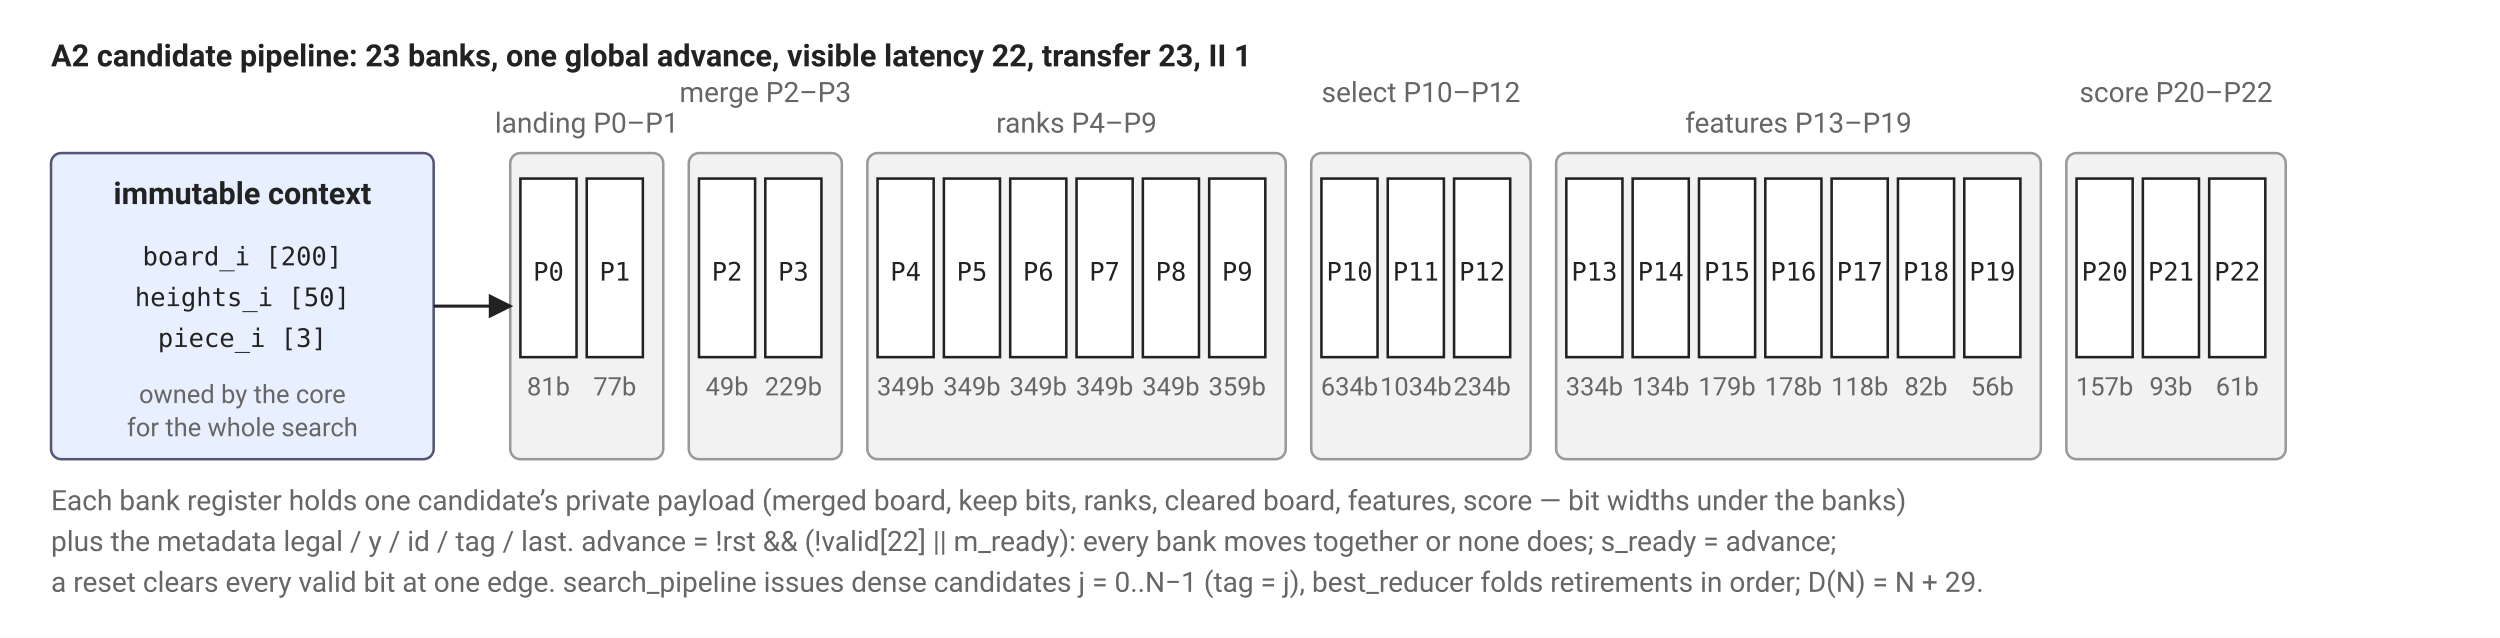
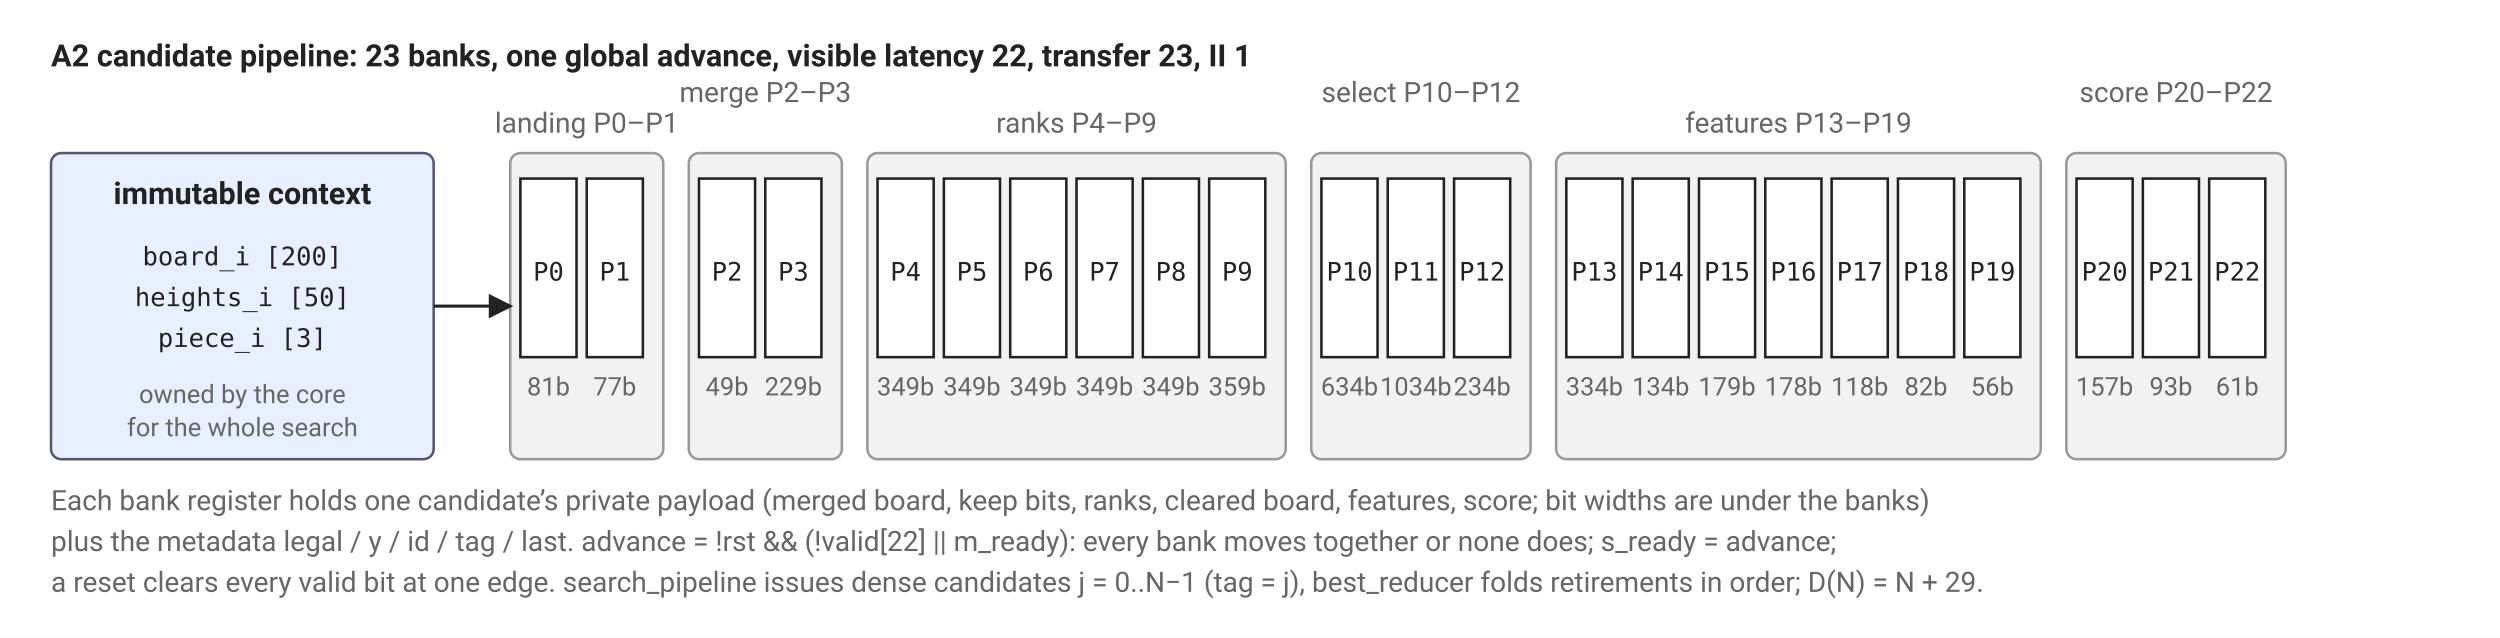
<svg xmlns="http://www.w3.org/2000/svg" width="980" height="250" viewBox="0 0 980 250" role="img" aria-labelledby="t">
  <style>text{font-family:system-ui,Segoe UI,Roboto,sans-serif;font-size:12px;fill:#222}.m{fill:#666;font-size:11px}.s{font-size:10px}.b{font-weight:bold}.mono{font-family:ui-monospace,Menlo,monospace}</style>
  <rect width="980" height="250" fill="white" />
  <defs>
    <marker id="a" markerWidth="8" markerHeight="8" refX="7" refY="4" orient="auto">
      <path d="M0,0 L8,4 L0,8 z" fill="#222" />
    </marker>
  </defs>
  <text x="20" y="26" class="b">A2 candidate pipeline: 23 banks, one global advance, visible latency 22, transfer 23, II 1</text>
  <rect x="20" y="60" width="150" height="120" rx="4" fill="#e8f0ff" stroke="#557" />
  <text x="95" y="80" text-anchor="middle" class="b">immutable context</text>
  <text x="95" y="104" text-anchor="middle" class="s mono">board_i [200]</text>
  <text x="95" y="120" text-anchor="middle" class="s mono">heights_i [50]</text>
  <text x="95" y="136" text-anchor="middle" class="s mono">piece_i [3]</text>
  <text x="95" y="158" text-anchor="middle" class="m s">owned by the core</text>
  <text x="95" y="171" text-anchor="middle" class="m s">for the whole search</text>
  <rect x="200" y="60" width="60" height="120" rx="4" fill="#f2f2f2" stroke="#999" />
  <text x="230.0" y="52" text-anchor="middle" class="m">landing P0–P1</text>
  <rect x="204" y="70" width="22" height="70" fill="white" stroke="#222" />
  <text x="215" y="110" text-anchor="middle" class="s mono">P0</text>
  <text x="215" y="155" text-anchor="middle" class="s m">81b</text>
  <rect x="230" y="70" width="22" height="70" fill="white" stroke="#222" />
  <text x="241" y="110" text-anchor="middle" class="s mono">P1</text>
  <text x="241" y="155" text-anchor="middle" class="s m">77b</text>
  <rect x="270" y="60" width="60" height="120" rx="4" fill="#f2f2f2" stroke="#999" />
  <text x="300.0" y="40" text-anchor="middle" class="m">merge P2–P3</text>
  <rect x="274" y="70" width="22" height="70" fill="white" stroke="#222" />
  <text x="285" y="110" text-anchor="middle" class="s mono">P2</text>
  <text x="285" y="155" text-anchor="middle" class="s m">49b</text>
  <rect x="300" y="70" width="22" height="70" fill="white" stroke="#222" />
  <text x="311" y="110" text-anchor="middle" class="s mono">P3</text>
  <text x="311" y="155" text-anchor="middle" class="s m">229b</text>
  <rect x="340" y="60" width="164" height="120" rx="4" fill="#f2f2f2" stroke="#999" />
  <text x="422.0" y="52" text-anchor="middle" class="m">ranks P4–P9</text>
  <rect x="344" y="70" width="22" height="70" fill="white" stroke="#222" />
  <text x="355" y="110" text-anchor="middle" class="s mono">P4</text>
  <text x="355" y="155" text-anchor="middle" class="s m">349b</text>
  <rect x="370" y="70" width="22" height="70" fill="white" stroke="#222" />
  <text x="381" y="110" text-anchor="middle" class="s mono">P5</text>
  <text x="381" y="155" text-anchor="middle" class="s m">349b</text>
  <rect x="396" y="70" width="22" height="70" fill="white" stroke="#222" />
  <text x="407" y="110" text-anchor="middle" class="s mono">P6</text>
  <text x="407" y="155" text-anchor="middle" class="s m">349b</text>
  <rect x="422" y="70" width="22" height="70" fill="white" stroke="#222" />
  <text x="433" y="110" text-anchor="middle" class="s mono">P7</text>
  <text x="433" y="155" text-anchor="middle" class="s m">349b</text>
  <rect x="448" y="70" width="22" height="70" fill="white" stroke="#222" />
  <text x="459" y="110" text-anchor="middle" class="s mono">P8</text>
  <text x="459" y="155" text-anchor="middle" class="s m">349b</text>
  <rect x="474" y="70" width="22" height="70" fill="white" stroke="#222" />
  <text x="485" y="110" text-anchor="middle" class="s mono">P9</text>
  <text x="485" y="155" text-anchor="middle" class="s m">359b</text>
  <rect x="514" y="60" width="86" height="120" rx="4" fill="#f2f2f2" stroke="#999" />
  <text x="557.0" y="40" text-anchor="middle" class="m">select P10–P12</text>
  <rect x="518" y="70" width="22" height="70" fill="white" stroke="#222" />
  <text x="529" y="110" text-anchor="middle" class="s mono">P10</text>
  <text x="529" y="155" text-anchor="middle" class="s m">634b</text>
  <rect x="544" y="70" width="22" height="70" fill="white" stroke="#222" />
  <text x="555" y="110" text-anchor="middle" class="s mono">P11</text>
  <text x="555" y="155" text-anchor="middle" class="s m">1034b</text>
  <rect x="570" y="70" width="22" height="70" fill="white" stroke="#222" />
  <text x="581" y="110" text-anchor="middle" class="s mono">P12</text>
  <text x="581" y="155" text-anchor="middle" class="s m">234b</text>
  <rect x="610" y="60" width="190" height="120" rx="4" fill="#f2f2f2" stroke="#999" />
  <text x="705.0" y="52" text-anchor="middle" class="m">features P13–P19</text>
  <rect x="614" y="70" width="22" height="70" fill="white" stroke="#222" />
  <text x="625" y="110" text-anchor="middle" class="s mono">P13</text>
  <text x="625" y="155" text-anchor="middle" class="s m">334b</text>
  <rect x="640" y="70" width="22" height="70" fill="white" stroke="#222" />
  <text x="651" y="110" text-anchor="middle" class="s mono">P14</text>
  <text x="651" y="155" text-anchor="middle" class="s m">134b</text>
  <rect x="666" y="70" width="22" height="70" fill="white" stroke="#222" />
  <text x="677" y="110" text-anchor="middle" class="s mono">P15</text>
  <text x="677" y="155" text-anchor="middle" class="s m">179b</text>
  <rect x="692" y="70" width="22" height="70" fill="white" stroke="#222" />
  <text x="703" y="110" text-anchor="middle" class="s mono">P16</text>
  <text x="703" y="155" text-anchor="middle" class="s m">178b</text>
  <rect x="718" y="70" width="22" height="70" fill="white" stroke="#222" />
  <text x="729" y="110" text-anchor="middle" class="s mono">P17</text>
  <text x="729" y="155" text-anchor="middle" class="s m">118b</text>
  <rect x="744" y="70" width="22" height="70" fill="white" stroke="#222" />
  <text x="755" y="110" text-anchor="middle" class="s mono">P18</text>
  <text x="755" y="155" text-anchor="middle" class="s m">82b</text>
  <rect x="770" y="70" width="22" height="70" fill="white" stroke="#222" />
  <text x="781" y="110" text-anchor="middle" class="s mono">P19</text>
  <text x="781" y="155" text-anchor="middle" class="s m">56b</text>
  <rect x="810" y="60" width="86" height="120" rx="4" fill="#f2f2f2" stroke="#999" />
  <text x="853.0" y="40" text-anchor="middle" class="m">score P20–P22</text>
  <rect x="814" y="70" width="22" height="70" fill="white" stroke="#222" />
  <text x="825" y="110" text-anchor="middle" class="s mono">P20</text>
  <text x="825" y="155" text-anchor="middle" class="s m">157b</text>
  <rect x="840" y="70" width="22" height="70" fill="white" stroke="#222" />
  <text x="851" y="110" text-anchor="middle" class="s mono">P21</text>
  <text x="851" y="155" text-anchor="middle" class="s m">93b</text>
  <rect x="866" y="70" width="22" height="70" fill="white" stroke="#222" />
  <text x="877" y="110" text-anchor="middle" class="s mono">P22</text>
  <text x="877" y="155" text-anchor="middle" class="s m">61b</text>
  <line x1="170" y1="120" x2="200" y2="120" stroke="#222" stroke-width="1.2" marker-end="url(#a)" />
-   <text x="20" y="200" class="m">Each bank register holds one candidate’s private payload (merged board, keep bits, ranks, cleared board, features, score — bit widths under the banks)</text>
+   <text x="20" y="200" class="m">Each bank register holds one candidate’s private payload (merged board, keep bits, ranks, cleared board, features, score; bit widths are under the banks)</text>
  <text x="20" y="216" class="m">plus the metadata legal / y / id / tag / last. advance = !rst &amp;&amp; (!valid[22] || m_ready): every bank moves together or none does; s_ready = advance;</text>
  <text x="20" y="232" class="m">a reset clears every valid bit at one edge. search_pipeline issues dense candidates j = 0..N−1 (tag = j), best_reducer folds retirements in order; D(N) = N + 29.</text>
</svg>
